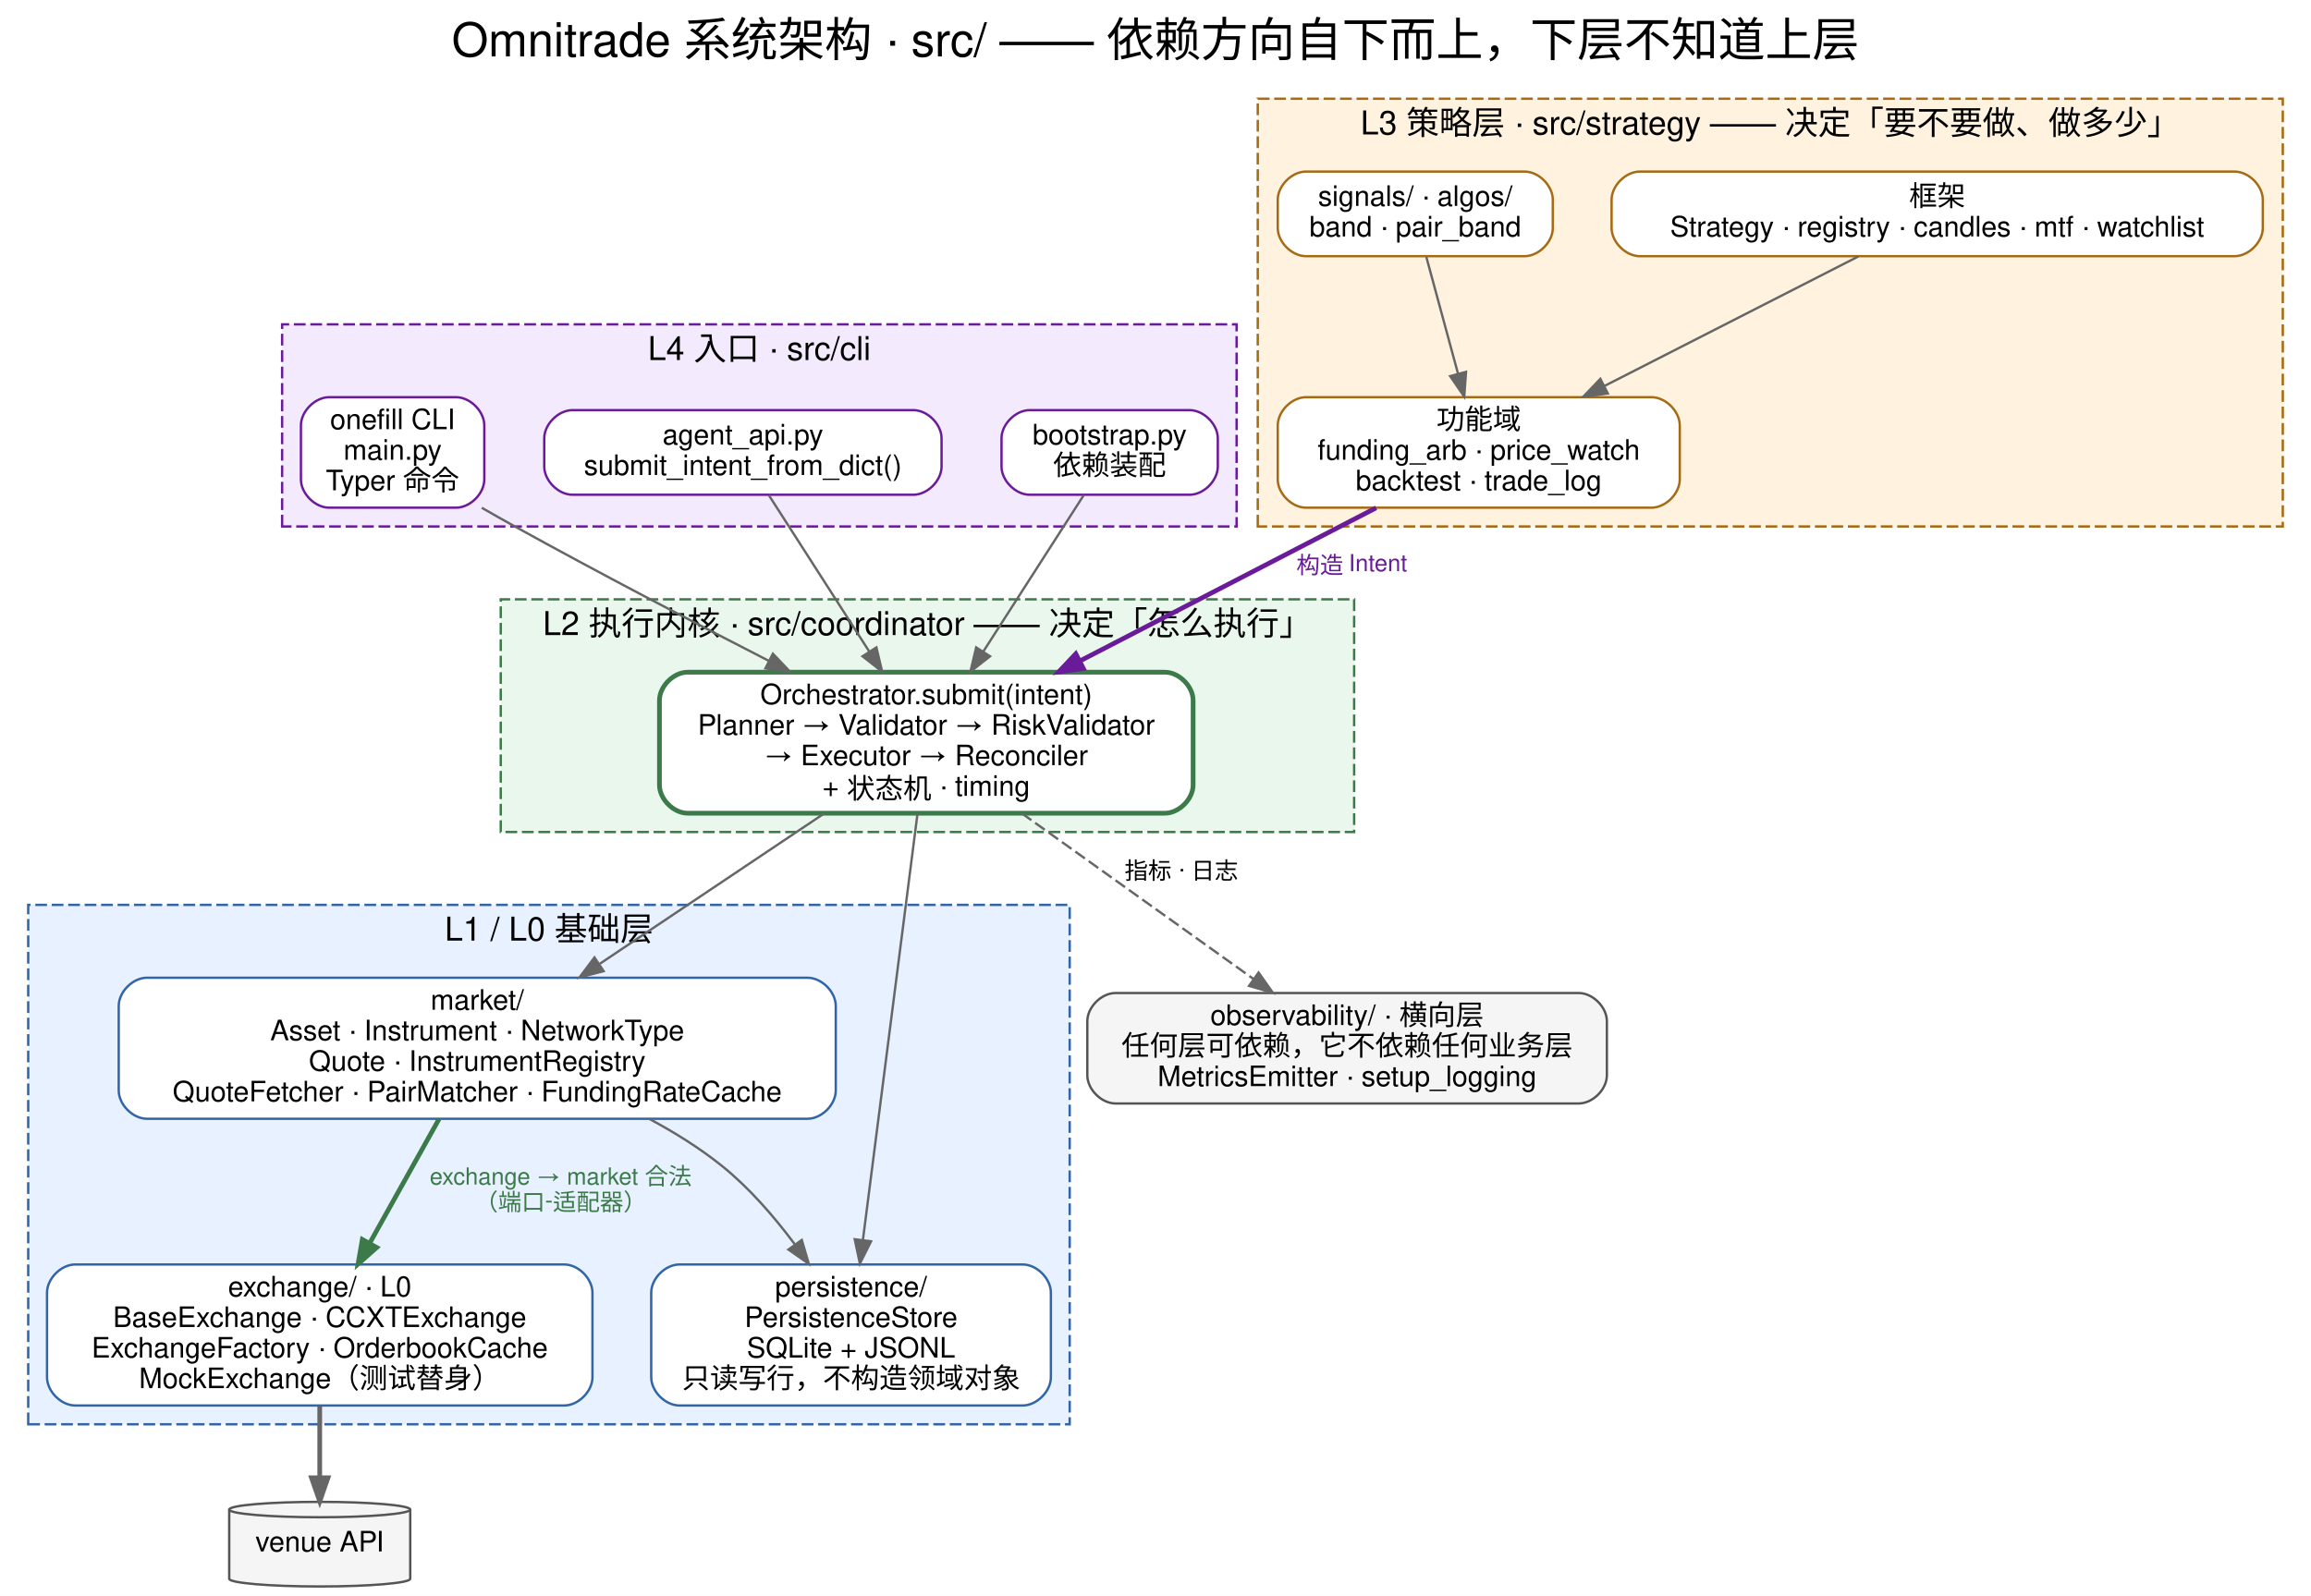
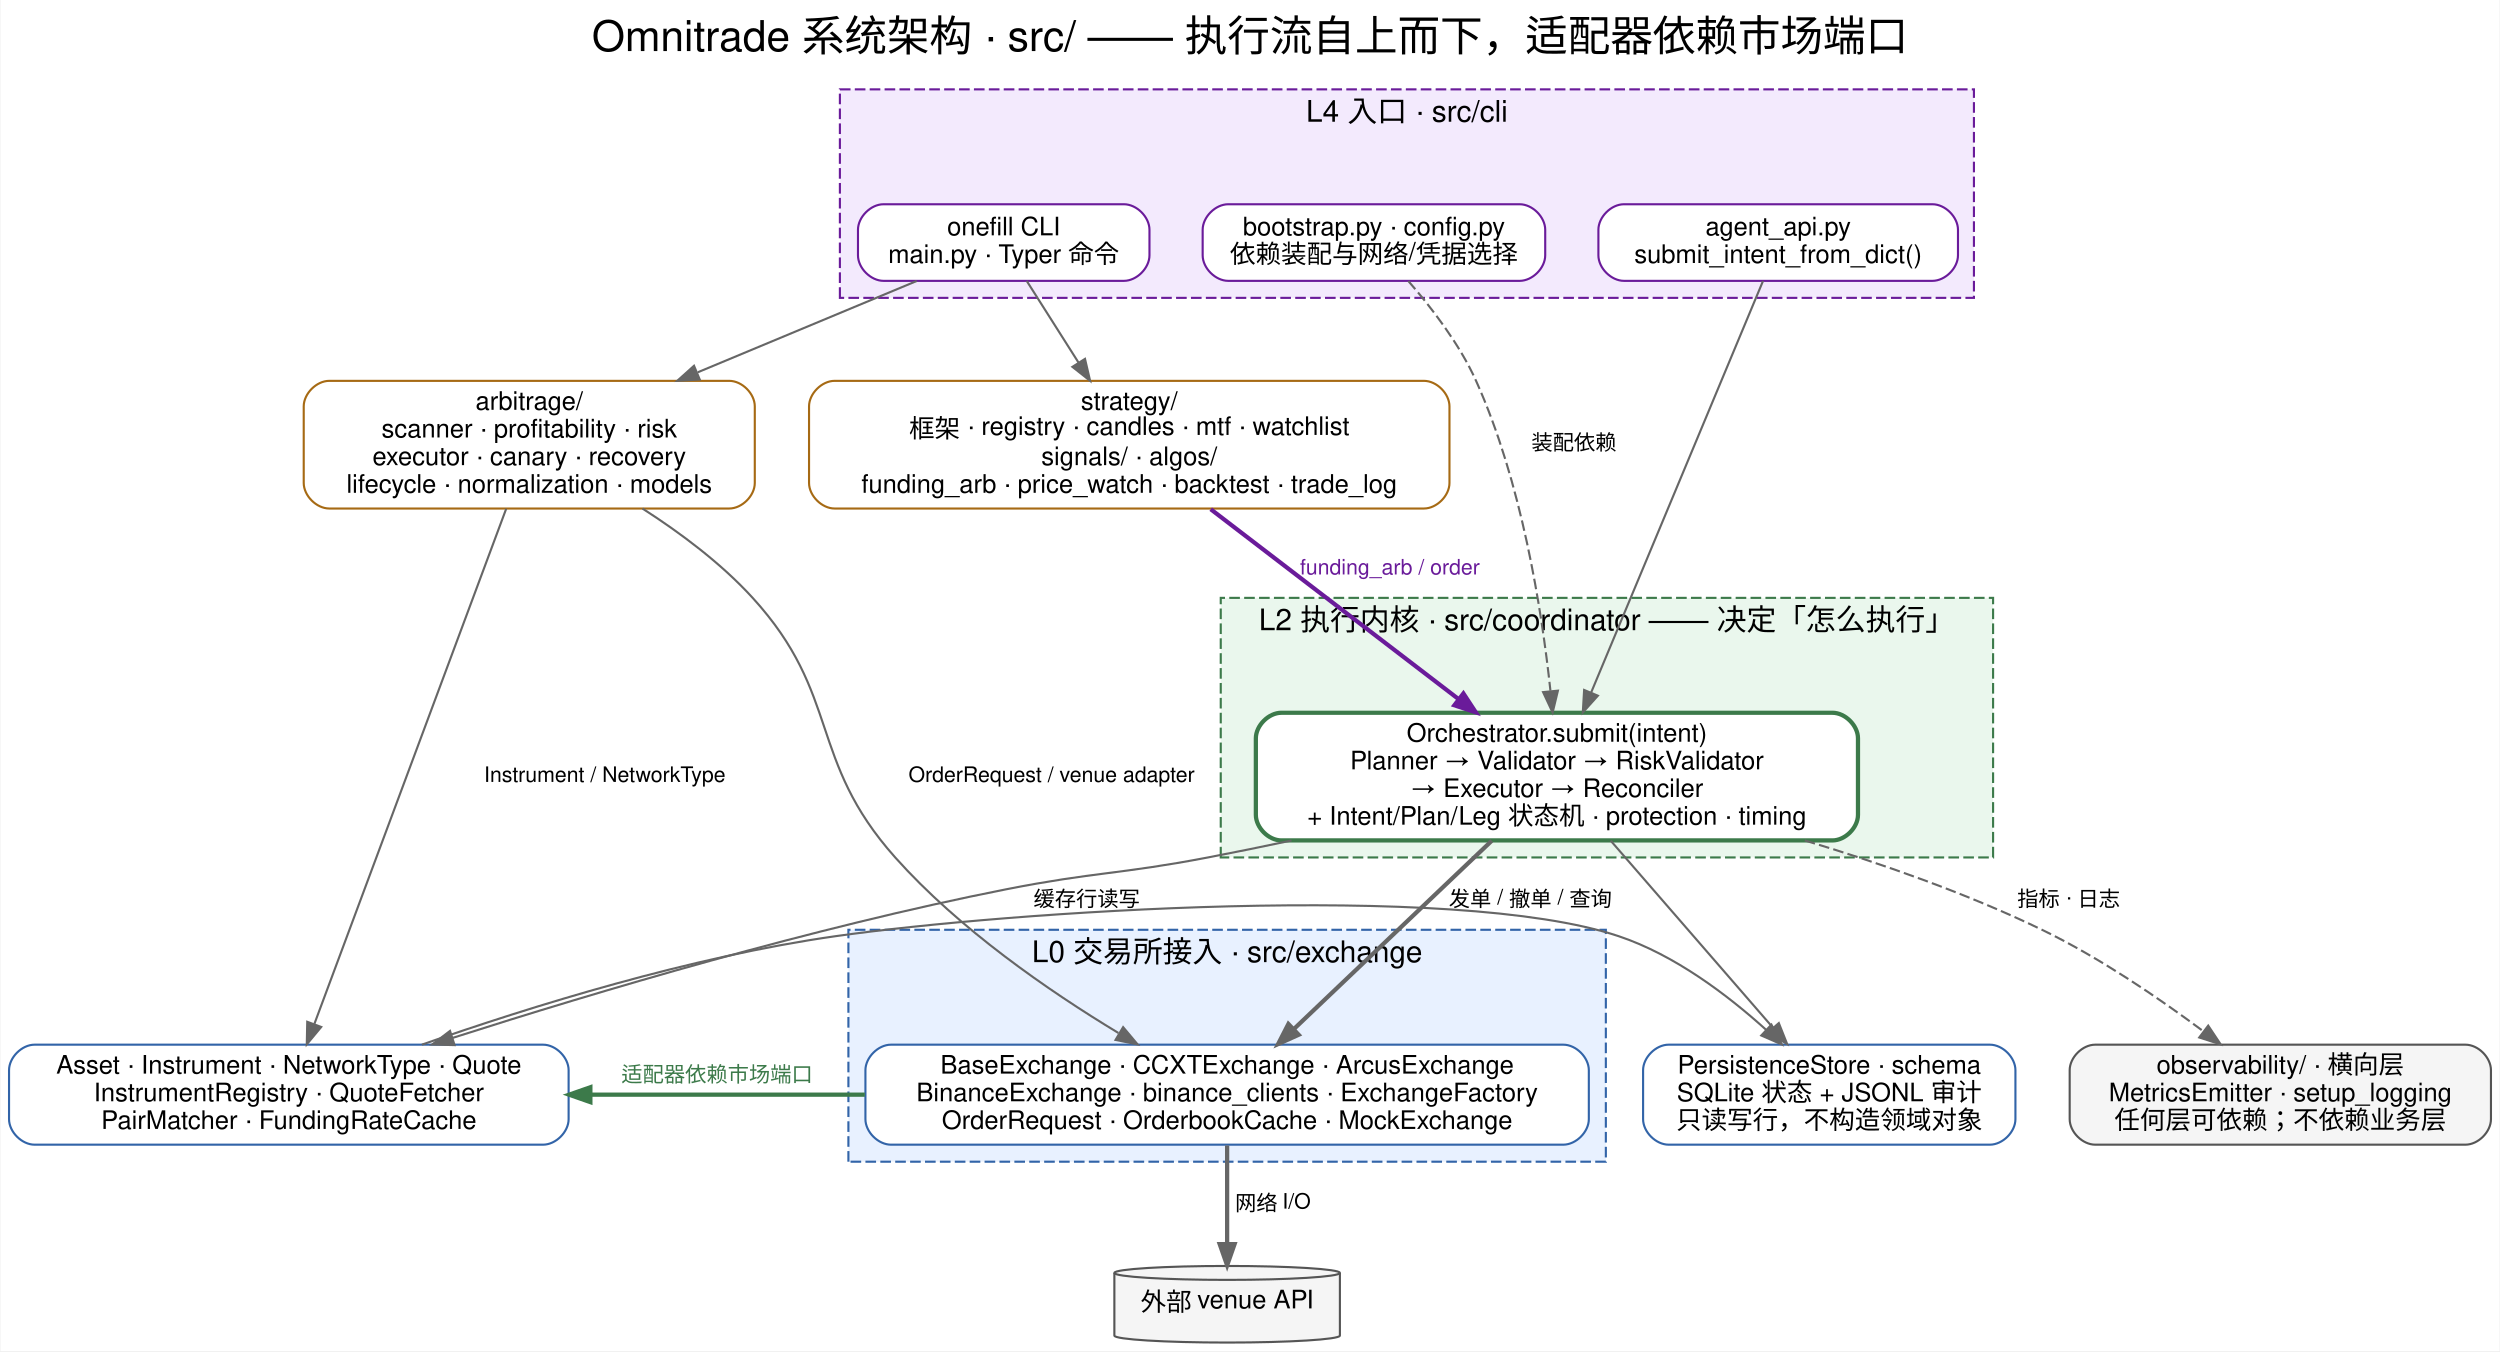
- <svg xmlns="http://www.w3.org/2000/svg" width="983pt" height="679pt" viewBox="0.00 0.00 983.00 679.00">
-   <g id="graph0" class="graph" transform="scale(1 1) rotate(0) translate(4 675)">
-     <polygon fill="white" stroke="transparent" points="-4,4 -4,-675 979,-675 979,4 -4,4" />
-     <text text-anchor="middle" x="487.5" y="-651" font-family="Helvetica,sans-Serif" font-size="20.00">Omnitrade 系统架构 · src/ —— 依赖方向自下而上，下层不知道上层</text>
+ <svg xmlns="http://www.w3.org/2000/svg" width="1175pt" height="635pt" viewBox="0.00 0.00 1174.50 635.00">
+   <g id="graph0" class="graph" transform="scale(1 1) rotate(0) translate(4 631)">
+     <polygon fill="white" stroke="transparent" points="-4,4 -4,-631 1170.5,-631 1170.5,4 -4,4" />
+     <text text-anchor="middle" x="583.25" y="-607" font-family="Helvetica,sans-Serif" font-size="20.00">Omnitrade 系统架构 · src/ —— 执行流自上而下，适配器依赖市场端口</text>
    <g id="clust1" class="cluster">
-       <polygon fill="#f3eafd" stroke="#6a1b9a" stroke-dasharray="5,2" points="116,-451 116,-537 522,-537 522,-451 116,-451" />
-       <text text-anchor="middle" x="319" y="-521.8" font-family="Helvetica,sans-Serif" font-size="14.00">L4 入口 · src/cli</text>
-     </g>
-     <g id="clust2" class="cluster">
-       <polygon fill="#fff3df" stroke="#a66a14" stroke-dasharray="5,2" points="531,-451 531,-633 967,-633 967,-451 531,-451" />
-       <text text-anchor="middle" x="749" y="-617.8" font-family="Helvetica,sans-Serif" font-size="14.00">L3 策略层 · src/strategy —— 决定「要不要做、做多少」</text>
-     </g>
-     <g id="clust3" class="cluster">
-       <polygon fill="#eaf7ed" stroke="#3c7a4a" stroke-dasharray="5,2" points="209,-321 209,-420 572,-420 572,-321 209,-321" />
-       <text text-anchor="middle" x="390.5" y="-404.8" font-family="Helvetica,sans-Serif" font-size="14.00">L2 执行内核 · src/coordinator —— 决定「怎么执行」</text>
+       <polygon fill="#f3eafd" stroke="#6a1b9a" stroke-dasharray="5,2" points="390.5,-491 390.5,-589 923.5,-589 923.5,-491 390.5,-491" />
+       <text text-anchor="middle" x="657" y="-573.8" font-family="Helvetica,sans-Serif" font-size="14.00">L4 入口 · src/cli</text>
    </g>
    <g id="clust4" class="cluster">
-       <polygon fill="#e8f1ff" stroke="#3264a8" stroke-dasharray="5,2" points="8,-69 8,-290 451,-290 451,-69 8,-69" />
-       <text text-anchor="middle" x="229.5" y="-274.8" font-family="Helvetica,sans-Serif" font-size="14.00">L1 / L0 基础层</text>
+       <polygon fill="#eaf7ed" stroke="#3c7a4a" stroke-dasharray="5,2" points="569.5,-228 569.5,-350 932.5,-350 932.5,-228 569.5,-228" />
+       <text text-anchor="middle" x="751" y="-334.8" font-family="Helvetica,sans-Serif" font-size="14.00">L2 执行内核 · src/coordinator —— 决定「怎么执行」</text>
+     </g>
+     <g id="clust7" class="cluster">
+       <polygon fill="#e8f1ff" stroke="#3264a8" stroke-dasharray="5,2" points="394.5,-85 394.5,-194 750.5,-194 750.5,-85 394.5,-85" />
+       <text text-anchor="middle" x="572.5" y="-178.8" font-family="Helvetica,sans-Serif" font-size="14.00">L0 交易所接入 · src/exchange</text>
    </g>
    <g id="node1" class="node">
-       <path fill="#ffffff" stroke="#6a1b9a" d="M190,-506C190,-506 136,-506 136,-506 130,-506 124,-500 124,-494 124,-494 124,-471 124,-471 124,-465 130,-459 136,-459 136,-459 190,-459 190,-459 196,-459 202,-465 202,-471 202,-471 202,-494 202,-494 202,-500 196,-506 190,-506" />
-       <text text-anchor="middle" x="163" y="-492.4" font-family="Helvetica,sans-Serif" font-size="12.00">onefill CLI</text>
-       <text text-anchor="middle" x="163" y="-479.4" font-family="Helvetica,sans-Serif" font-size="12.00">main.py</text>
-       <text text-anchor="middle" x="163" y="-466.4" font-family="Helvetica,sans-Serif" font-size="12.00">Typer 命令</text>
+       <path fill="#ffffff" stroke="#6a1b9a" d="M524,-535C524,-535 411,-535 411,-535 405,-535 399,-529 399,-523 399,-523 399,-511 399,-511 399,-505 405,-499 411,-499 411,-499 524,-499 524,-499 530,-499 536,-505 536,-511 536,-511 536,-523 536,-523 536,-529 530,-535 524,-535" />
+       <text text-anchor="middle" x="467.5" y="-520.4" font-family="Helvetica,sans-Serif" font-size="12.00">onefill CLI</text>
+       <text text-anchor="middle" x="467.5" y="-507.4" font-family="Helvetica,sans-Serif" font-size="12.00">main.py · Typer 命令</text>
+     </g>
+     <g id="node4" class="node">
+       <path fill="#ffffff" stroke="#a66a14" d="M665,-452C665,-452 388,-452 388,-452 382,-452 376,-446 376,-440 376,-440 376,-404 376,-404 376,-398 382,-392 388,-392 388,-392 665,-392 665,-392 671,-392 677,-398 677,-404 677,-404 677,-440 677,-440 677,-446 671,-452 665,-452" />
+       <text text-anchor="middle" x="526.5" y="-438.4" font-family="Helvetica,sans-Serif" font-size="12.00">strategy/</text>
+       <text text-anchor="middle" x="526.5" y="-425.4" font-family="Helvetica,sans-Serif" font-size="12.00">框架 · registry · candles · mtf · watchlist</text>
+       <text text-anchor="middle" x="526.5" y="-412.4" font-family="Helvetica,sans-Serif" font-size="12.00">signals/ · algos/</text>
+       <text text-anchor="middle" x="526.5" y="-399.4" font-family="Helvetica,sans-Serif" font-size="12.00">funding_arb · price_watch · backtest · trade_log</text>
+     </g>
+     <g id="edge1" class="edge">
+       <path fill="none" stroke="#666666" d="M478.32,-498.94C485.14,-488.19 494.23,-473.87 502.67,-460.56" />
+       <polygon fill="#666666" stroke="#666666" points="505.7,-462.33 508.1,-452.01 499.78,-458.58 505.7,-462.33" />
+     </g>
+     <g id="node5" class="node">
+       <path fill="#ffffff" stroke="#a66a14" d="M338.5,-452C338.5,-452 150.5,-452 150.5,-452 144.5,-452 138.5,-446 138.5,-440 138.5,-440 138.5,-404 138.5,-404 138.5,-398 144.5,-392 150.5,-392 150.5,-392 338.5,-392 338.5,-392 344.5,-392 350.5,-398 350.5,-404 350.5,-404 350.5,-440 350.5,-440 350.5,-446 344.5,-452 338.5,-452" />
+       <text text-anchor="middle" x="244.5" y="-438.4" font-family="Helvetica,sans-Serif" font-size="12.00">arbitrage/</text>
+       <text text-anchor="middle" x="244.5" y="-425.4" font-family="Helvetica,sans-Serif" font-size="12.00">scanner · profitability · risk</text>
+       <text text-anchor="middle" x="244.5" y="-412.4" font-family="Helvetica,sans-Serif" font-size="12.00">executor · canary · recovery</text>
+       <text text-anchor="middle" x="244.5" y="-399.4" font-family="Helvetica,sans-Serif" font-size="12.00">lifecycle · normalization · models</text>
+     </g>
+     <g id="edge2" class="edge">
+       <path fill="none" stroke="#666666" d="M426.6,-498.94C397.87,-486.96 358.51,-470.55 323.73,-456.04" />
+       <polygon fill="#666666" stroke="#666666" points="324.63,-452.63 314.06,-452.01 321.94,-459.09 324.63,-452.63" />
+     </g>
+     <g id="node2" class="node">
+       <path fill="#ffffff" stroke="#6a1b9a" d="M904,-535C904,-535 759,-535 759,-535 753,-535 747,-529 747,-523 747,-523 747,-511 747,-511 747,-505 753,-499 759,-499 759,-499 904,-499 904,-499 910,-499 916,-505 916,-511 916,-511 916,-523 916,-523 916,-529 910,-535 904,-535" />
+       <text text-anchor="middle" x="831.5" y="-520.4" font-family="Helvetica,sans-Serif" font-size="12.00">agent_api.py</text>
+       <text text-anchor="middle" x="831.5" y="-507.4" font-family="Helvetica,sans-Serif" font-size="12.00">submit_intent_from_dict()</text>
+     </g>
+     <g id="node6" class="node">
+       <path fill="#ffffff" stroke="#3c7a4a" stroke-width="2" d="M857,-296C857,-296 598,-296 598,-296 592,-296 586,-290 586,-284 586,-284 586,-248 586,-248 586,-242 592,-236 598,-236 598,-236 857,-236 857,-236 863,-236 869,-242 869,-248 869,-248 869,-284 869,-284 869,-290 863,-296 857,-296" />
+       <text text-anchor="middle" x="727.5" y="-282.4" font-family="Helvetica,sans-Serif" font-size="12.00">Orchestrator.submit(intent)</text>
+       <text text-anchor="middle" x="727.5" y="-269.4" font-family="Helvetica,sans-Serif" font-size="12.00">Planner → Validator → RiskValidator</text>
+       <text text-anchor="middle" x="727.5" y="-256.4" font-family="Helvetica,sans-Serif" font-size="12.00">→ Executor → Reconciler</text>
+       <text text-anchor="middle" x="727.5" y="-243.4" font-family="Helvetica,sans-Serif" font-size="12.00">+ Intent/Plan/Leg 状态机 · protection · timing</text>
+     </g>
+     <g id="edge3" class="edge">
+       <path fill="none" stroke="#666666" d="M824.35,-498.89C807.81,-459.29 766.58,-360.56 743.6,-305.55" />
+       <polygon fill="#666666" stroke="#666666" points="746.75,-304.02 739.67,-296.14 740.29,-306.72 746.75,-304.02" />
+     </g>
+     <g id="node3" class="node">
+       <path fill="#ffffff" stroke="#6a1b9a" d="M710,-535C710,-535 573,-535 573,-535 567,-535 561,-529 561,-523 561,-523 561,-511 561,-511 561,-505 567,-499 573,-499 573,-499 710,-499 710,-499 716,-499 722,-505 722,-511 722,-511 722,-523 722,-523 722,-529 716,-535 710,-535" />
+       <text text-anchor="middle" x="641.5" y="-520.4" font-family="Helvetica,sans-Serif" font-size="12.00">bootstrap.py · config.py</text>
+       <text text-anchor="middle" x="641.5" y="-507.4" font-family="Helvetica,sans-Serif" font-size="12.00">依赖装配与网络/凭据选择</text>
+     </g>
+     <g id="edge4" class="edge">
+       <path fill="none" stroke="#666666" stroke-dasharray="5,2" d="M657.68,-498.88C668.3,-486.71 681.63,-469.48 689.5,-452 710.85,-404.58 720.33,-344.92 724.45,-306.38" />
+       <polygon fill="#666666" stroke="#666666" points="727.97,-306.39 725.48,-296.09 721,-305.7 727.97,-306.39" />
+       <text text-anchor="middle" x="735.5" y="-419.5" font-family="Helvetica,sans-Serif" font-size="10.00">装配依赖</text>
+     </g>
+     <g id="edge5" class="edge">
+       <path fill="none" stroke="#6a1b9a" stroke-width="2" d="M564.78,-391.67C597.89,-366.3 645.86,-329.55 681.14,-302.52" />
+       <polygon fill="#6a1b9a" stroke="#6a1b9a" stroke-width="2" points="683.55,-305.08 689.36,-296.22 679.3,-299.52 683.55,-305.08" />
+       <text text-anchor="middle" x="649" y="-361" font-family="Helvetica,sans-Serif" font-size="10.00" fill="#6a1b9a">funding_arb / order</text>
    </g>
    <g id="node7" class="node">
-       <path fill="#ffffff" stroke="#3c7a4a" stroke-width="2" d="M491.5,-389C491.5,-389 288.5,-389 288.5,-389 282.5,-389 276.5,-383 276.5,-377 276.5,-377 276.5,-341 276.5,-341 276.5,-335 282.5,-329 288.5,-329 288.5,-329 491.5,-329 491.5,-329 497.5,-329 503.5,-335 503.5,-341 503.5,-341 503.5,-377 503.5,-377 503.5,-383 497.5,-389 491.5,-389" />
-       <text text-anchor="middle" x="390" y="-375.4" font-family="Helvetica,sans-Serif" font-size="12.00">Orchestrator.submit(intent)</text>
-       <text text-anchor="middle" x="390" y="-362.4" font-family="Helvetica,sans-Serif" font-size="12.00">Planner → Validator → RiskValidator</text>
-       <text text-anchor="middle" x="390" y="-349.4" font-family="Helvetica,sans-Serif" font-size="12.00">→ Executor → Reconciler</text>
-       <text text-anchor="middle" x="390" y="-336.4" font-family="Helvetica,sans-Serif" font-size="12.00">+ 状态机 · timing</text>
-     </g>
-     <g id="edge1" class="edge">
-       <path fill="none" stroke="#666666" d="M200.93,-458.95C205.65,-456.24 210.42,-453.53 215,-451 250.34,-431.46 290.25,-410.62 323.02,-393.82" />
-       <polygon fill="#666666" stroke="#666666" points="324.76,-396.86 332.07,-389.19 321.57,-390.63 324.76,-396.86" />
-     </g>
-     <g id="node2" class="node">
-       <path fill="#ffffff" stroke="#6a1b9a" d="M384.5,-500.5C384.5,-500.5 239.5,-500.5 239.5,-500.5 233.5,-500.5 227.5,-494.5 227.5,-488.5 227.5,-488.5 227.5,-476.5 227.5,-476.5 227.5,-470.5 233.5,-464.5 239.5,-464.5 239.5,-464.5 384.5,-464.5 384.5,-464.5 390.5,-464.5 396.5,-470.5 396.5,-476.5 396.5,-476.5 396.5,-488.5 396.5,-488.5 396.5,-494.5 390.5,-500.5 384.5,-500.5" />
-       <text text-anchor="middle" x="312" y="-485.9" font-family="Helvetica,sans-Serif" font-size="12.00">agent_api.py</text>
-       <text text-anchor="middle" x="312" y="-472.9" font-family="Helvetica,sans-Serif" font-size="12.00">submit_intent_from_dict()</text>
-     </g>
-     <g id="edge2" class="edge">
-       <path fill="none" stroke="#666666" d="M323.01,-464.35C334.06,-447.14 351.44,-420.07 365.73,-397.81" />
-       <polygon fill="#666666" stroke="#666666" points="368.78,-399.54 371.23,-389.23 362.88,-395.76 368.78,-399.54" />
-     </g>
-     <g id="node3" class="node">
-       <path fill="#ffffff" stroke="#6a1b9a" d="M502,-500.5C502,-500.5 434,-500.5 434,-500.5 428,-500.5 422,-494.5 422,-488.5 422,-488.5 422,-476.5 422,-476.5 422,-470.5 428,-464.5 434,-464.5 434,-464.5 502,-464.5 502,-464.5 508,-464.5 514,-470.5 514,-476.5 514,-476.5 514,-488.5 514,-488.5 514,-494.5 508,-500.5 502,-500.5" />
-       <text text-anchor="middle" x="468" y="-485.9" font-family="Helvetica,sans-Serif" font-size="12.00">bootstrap.py</text>
-       <text text-anchor="middle" x="468" y="-472.9" font-family="Helvetica,sans-Serif" font-size="12.00">依赖装配</text>
-     </g>
-     <g id="edge3" class="edge">
-       <path fill="none" stroke="#666666" d="M456.99,-464.35C445.94,-447.14 428.56,-420.07 414.27,-397.81" />
-       <polygon fill="#666666" stroke="#666666" points="417.12,-395.76 408.77,-389.23 411.22,-399.54 417.12,-395.76" />
-     </g>
-     <g id="node4" class="node">
-       <path fill="#ffffff" stroke="#a66a14" d="M946.5,-602C946.5,-602 693.5,-602 693.5,-602 687.5,-602 681.5,-596 681.5,-590 681.5,-590 681.5,-578 681.5,-578 681.5,-572 687.5,-566 693.5,-566 693.5,-566 946.5,-566 946.5,-566 952.5,-566 958.5,-572 958.5,-578 958.5,-578 958.5,-590 958.5,-590 958.5,-596 952.5,-602 946.5,-602" />
-       <text text-anchor="middle" x="820" y="-587.4" font-family="Helvetica,sans-Serif" font-size="12.00">框架</text>
-       <text text-anchor="middle" x="820" y="-574.4" font-family="Helvetica,sans-Serif" font-size="12.00">Strategy · registry · candles · mtf · watchlist</text>
-     </g>
-     <g id="node6" class="node">
-       <path fill="#ffffff" stroke="#a66a14" d="M698.5,-506C698.5,-506 551.5,-506 551.5,-506 545.5,-506 539.5,-500 539.5,-494 539.5,-494 539.5,-471 539.5,-471 539.5,-465 545.5,-459 551.5,-459 551.5,-459 698.5,-459 698.5,-459 704.5,-459 710.5,-465 710.5,-471 710.5,-471 710.5,-494 710.5,-494 710.5,-500 704.5,-506 698.5,-506" />
-       <text text-anchor="middle" x="625" y="-492.4" font-family="Helvetica,sans-Serif" font-size="12.00">功能域</text>
-       <text text-anchor="middle" x="625" y="-479.4" font-family="Helvetica,sans-Serif" font-size="12.00">funding_arb · price_watch</text>
-       <text text-anchor="middle" x="625" y="-466.4" font-family="Helvetica,sans-Serif" font-size="12.00">backtest · trade_log</text>
-     </g>
-     <g id="edge4" class="edge">
-       <path fill="none" stroke="#666666" d="M786.48,-565.9C756.79,-550.75 712.93,-528.37 678.41,-510.75" />
-       <polygon fill="#666666" stroke="#666666" points="679.9,-507.58 669.4,-506.16 676.72,-513.82 679.9,-507.58" />
-     </g>
-     <g id="node5" class="node">
-       <path fill="#ffffff" stroke="#a66a14" d="M644.5,-602C644.5,-602 551.5,-602 551.5,-602 545.5,-602 539.5,-596 539.5,-590 539.5,-590 539.5,-578 539.5,-578 539.5,-572 545.5,-566 551.5,-566 551.5,-566 644.5,-566 644.5,-566 650.5,-566 656.5,-572 656.5,-578 656.5,-578 656.5,-590 656.5,-590 656.5,-596 650.5,-602 644.5,-602" />
-       <text text-anchor="middle" x="598" y="-587.4" font-family="Helvetica,sans-Serif" font-size="12.00">signals/ · algos/</text>
-       <text text-anchor="middle" x="598" y="-574.4" font-family="Helvetica,sans-Serif" font-size="12.00">band · pair_band</text>
-     </g>
-     <g id="edge5" class="edge">
-       <path fill="none" stroke="#666666" d="M602.7,-565.67C606.41,-552.02 611.67,-532.61 616.16,-516.08" />
-       <polygon fill="#666666" stroke="#666666" points="619.59,-516.8 618.83,-506.23 612.83,-514.97 619.59,-516.8" />
+       <path fill="#ffffff" stroke="#3264a8" d="M251,-140C251,-140 12,-140 12,-140 6,-140 0,-134 0,-128 0,-128 0,-105 0,-105 0,-99 6,-93 12,-93 12,-93 251,-93 251,-93 257,-93 263,-99 263,-105 263,-105 263,-128 263,-128 263,-134 257,-140 251,-140" />
+       <text text-anchor="middle" x="131.5" y="-126.4" font-family="Helvetica,sans-Serif" font-size="12.00">Asset · Instrument · NetworkType · Quote</text>
+       <text text-anchor="middle" x="131.5" y="-113.4" font-family="Helvetica,sans-Serif" font-size="12.00">InstrumentRegistry · QuoteFetcher</text>
+       <text text-anchor="middle" x="131.5" y="-100.4" font-family="Helvetica,sans-Serif" font-size="12.00">PairMatcher · FundingRateCache</text>
    </g>
    <g id="edge6" class="edge">
-       <path fill="none" stroke="#6a1b9a" stroke-width="2" d="M581.35,-458.93C545.93,-440.62 495.46,-414.53 455.25,-393.73" />
-       <polygon fill="#6a1b9a" stroke="#6a1b9a" stroke-width="2" points="456.8,-390.6 446.31,-389.11 453.59,-396.82 456.8,-390.6" />
-       <text text-anchor="middle" x="571" y="-431" font-family="Helvetica,sans-Serif" font-size="10.00" fill="#6a1b9a">构造 Intent</text>
+       <path fill="none" stroke="#666666" d="M233.67,-391.9C212.46,-334.96 165.64,-209.2 143.52,-149.79" />
+       <polygon fill="#666666" stroke="#666666" points="146.71,-148.32 139.94,-140.17 140.15,-150.76 146.71,-148.32" />
+       <text text-anchor="middle" x="280" y="-263.5" font-family="Helvetica,sans-Serif" font-size="10.00">Instrument / NetworkType</text>
+     </g>
+     <g id="node9" class="node">
+       <path fill="#ffffff" stroke="#3264a8" d="M730.5,-140C730.5,-140 414.5,-140 414.5,-140 408.5,-140 402.5,-134 402.5,-128 402.5,-128 402.5,-105 402.5,-105 402.5,-99 408.5,-93 414.5,-93 414.5,-93 730.5,-93 730.5,-93 736.5,-93 742.5,-99 742.5,-105 742.5,-105 742.5,-128 742.5,-128 742.5,-134 736.5,-140 730.5,-140" />
+       <text text-anchor="middle" x="572.5" y="-126.4" font-family="Helvetica,sans-Serif" font-size="12.00">BaseExchange · CCXTExchange · ArcusExchange</text>
+       <text text-anchor="middle" x="572.5" y="-113.4" font-family="Helvetica,sans-Serif" font-size="12.00">BinanceExchange · binance_clients · ExchangeFactory</text>
+       <text text-anchor="middle" x="572.5" y="-100.4" font-family="Helvetica,sans-Serif" font-size="12.00">OrderRequest · OrderbookCache · MockExchange</text>
+     </g>
+     <g id="edge7" class="edge">
+       <path fill="none" stroke="#666666" d="M297.71,-391.98C315.6,-380.51 334.75,-366.18 349.5,-350 391.18,-304.29 375.32,-274.16 416.5,-228 446.49,-194.38 488.53,-165.35 521.42,-145.49" />
+       <polygon fill="#666666" stroke="#666666" points="523.62,-148.25 530.43,-140.13 520.05,-142.23 523.62,-148.25" />
+       <text text-anchor="middle" x="490" y="-263.5" font-family="Helvetica,sans-Serif" font-size="10.00">OrderRequest / venue adapter</text>
+     </g>
+     <g id="edge8" class="edge">
+       <path fill="none" stroke="#666666" d="M602.77,-235.97C589.53,-233.16 576.26,-230.44 563.5,-228 521.52,-219.96 510.44,-221.28 468.5,-213 377.95,-195.12 276.3,-164.87 208.55,-143.21" />
+       <polygon fill="#666666" stroke="#666666" points="209.4,-139.8 198.81,-140.07 207.26,-146.47 209.4,-139.8" />
    </g>
    <g id="node8" class="node">
-       <path fill="#ffffff" stroke="#3264a8" d="M339.5,-259C339.5,-259 58.5,-259 58.5,-259 52.5,-259 46.5,-253 46.5,-247 46.5,-247 46.5,-211 46.5,-211 46.5,-205 52.5,-199 58.5,-199 58.5,-199 339.5,-199 339.5,-199 345.5,-199 351.5,-205 351.5,-211 351.5,-211 351.5,-247 351.5,-247 351.5,-253 345.5,-259 339.5,-259" />
-       <text text-anchor="middle" x="199" y="-245.4" font-family="Helvetica,sans-Serif" font-size="12.00">market/</text>
-       <text text-anchor="middle" x="199" y="-232.4" font-family="Helvetica,sans-Serif" font-size="12.00">Asset · Instrument · NetworkType</text>
-       <text text-anchor="middle" x="199" y="-219.4" font-family="Helvetica,sans-Serif" font-size="12.00">Quote · InstrumentRegistry</text>
-       <text text-anchor="middle" x="199" y="-206.4" font-family="Helvetica,sans-Serif" font-size="12.00">QuoteFetcher · PairMatcher · FundingRateCache</text>
+       <path fill="#ffffff" stroke="#3264a8" d="M931,-140C931,-140 780,-140 780,-140 774,-140 768,-134 768,-128 768,-128 768,-105 768,-105 768,-99 774,-93 780,-93 780,-93 931,-93 931,-93 937,-93 943,-99 943,-105 943,-105 943,-128 943,-128 943,-134 937,-140 931,-140" />
+       <text text-anchor="middle" x="855.5" y="-126.4" font-family="Helvetica,sans-Serif" font-size="12.00">PersistenceStore · schema</text>
+       <text text-anchor="middle" x="855.5" y="-113.4" font-family="Helvetica,sans-Serif" font-size="12.00">SQLite 状态 + JSONL 审计</text>
+       <text text-anchor="middle" x="855.5" y="-100.4" font-family="Helvetica,sans-Serif" font-size="12.00">只读写行，不构造领域对象</text>
    </g>
-     <g id="edge7" class="edge">
-       <path fill="none" stroke="#666666" d="M346.66,-328.95C318.31,-309.96 281.11,-285.03 251.15,-264.95" />
-       <polygon fill="#666666" stroke="#666666" points="252.76,-261.81 242.5,-259.15 248.86,-267.63 252.76,-261.81" />
+     <g id="edge9" class="edge">
+       <path fill="none" stroke="#666666" d="M752.79,-235.86C774.84,-210.45 806.72,-173.71 829.09,-147.93" />
+       <polygon fill="#666666" stroke="#666666" points="831.8,-150.15 835.71,-140.3 826.52,-145.56 831.8,-150.15" />
+     </g>
+     <g id="edge10" class="edge">
+       <path fill="none" stroke="#666666" stroke-width="2" d="M696.88,-235.86C669.94,-210.23 630.91,-173.08 603.78,-147.26" />
+       <polygon fill="#666666" stroke="#666666" stroke-width="2" points="606.12,-144.66 596.46,-140.3 601.29,-149.73 606.12,-144.66" />
+       <text text-anchor="middle" x="715" y="-205" font-family="Helvetica,sans-Serif" font-size="10.00">发单 / 撤单 / 查询</text>
    </g>
    <g id="node10" class="node">
-       <path fill="#ffffff" stroke="#3264a8" d="M431,-137C431,-137 285,-137 285,-137 279,-137 273,-131 273,-125 273,-125 273,-89 273,-89 273,-83 279,-77 285,-77 285,-77 431,-77 431,-77 437,-77 443,-83 443,-89 443,-89 443,-125 443,-125 443,-131 437,-137 431,-137" />
-       <text text-anchor="middle" x="358" y="-123.4" font-family="Helvetica,sans-Serif" font-size="12.00">persistence/</text>
-       <text text-anchor="middle" x="358" y="-110.4" font-family="Helvetica,sans-Serif" font-size="12.00">PersistenceStore</text>
-       <text text-anchor="middle" x="358" y="-97.4" font-family="Helvetica,sans-Serif" font-size="12.00">SQLite + JSONL</text>
-       <text text-anchor="middle" x="358" y="-84.4" font-family="Helvetica,sans-Serif" font-size="12.00">只读写行，不构造领域对象</text>
+       <path fill="#f5f5f5" stroke="#555555" d="M1154.5,-140C1154.5,-140 980.5,-140 980.5,-140 974.5,-140 968.5,-134 968.5,-128 968.5,-128 968.5,-105 968.5,-105 968.5,-99 974.5,-93 980.5,-93 980.5,-93 1154.5,-93 1154.5,-93 1160.5,-93 1166.5,-99 1166.5,-105 1166.5,-105 1166.5,-128 1166.5,-128 1166.5,-134 1160.5,-140 1154.5,-140" />
+       <text text-anchor="middle" x="1067.5" y="-126.4" font-family="Helvetica,sans-Serif" font-size="12.00">observability/ · 横向层</text>
+       <text text-anchor="middle" x="1067.5" y="-113.4" font-family="Helvetica,sans-Serif" font-size="12.00">MetricsEmitter · setup_logging</text>
+       <text text-anchor="middle" x="1067.5" y="-100.4" font-family="Helvetica,sans-Serif" font-size="12.00">任何层可依赖；不依赖业务层</text>
    </g>
-     <g id="edge8" class="edge">
-       <path fill="none" stroke="#666666" d="M386.27,-328.83C380.53,-283.98 369.52,-197.98 363.06,-147.56" />
-       <polygon fill="#666666" stroke="#666666" points="366.5,-146.84 361.76,-137.37 359.56,-147.73 366.5,-146.84" />
+     <g id="edge11" class="edge">
+       <path fill="none" stroke="#666666" stroke-dasharray="5,2" d="M844,-235.99C880.57,-224.98 920.51,-210.93 955.5,-194 982.45,-180.96 1010.25,-162.01 1031.41,-146.23" />
+       <polygon fill="#666666" stroke="#666666" points="1033.61,-148.96 1039.47,-140.14 1029.39,-143.38 1033.61,-148.96" />
+       <text text-anchor="middle" x="968" y="-205" font-family="Helvetica,sans-Serif" font-size="10.00">指标 · 日志</text>
+     </g>
+     <g id="edge12" class="edge">
+       <path fill="none" stroke="#666666" d="M194.04,-140.02C245.42,-158.02 320.54,-181.35 388.5,-191 469.47,-202.5 678.94,-216.92 756.5,-191 782.74,-182.23 807.61,-163.46 825.85,-146.96" />
+       <polygon fill="#666666" stroke="#666666" points="828.32,-149.44 833.25,-140.07 823.55,-144.32 828.32,-149.44" />
+       <text text-anchor="middle" x="506.5" y="-205" font-family="Helvetica,sans-Serif" font-size="10.00">缓存行读写</text>
+     </g>
+     <g id="edge13" class="edge">
+       <path fill="none" stroke="#3c7a4a" stroke-width="2" d="M402.23,-116.5C359.61,-116.5 314.35,-116.5 273.29,-116.5" />
+       <polygon fill="#3c7a4a" stroke="#3c7a4a" stroke-width="2" points="273.22,-113 263.22,-116.5 273.22,-120 273.22,-113" />
+       <text text-anchor="middle" x="332.75" y="-122.5" font-family="Helvetica,sans-Serif" font-size="10.00" fill="#3c7a4a">适配器依赖市场端口</text>
    </g>
    <g id="node11" class="node">
-       <path fill="#f5f5f5" stroke="#555555" d="M667.5,-252.5C667.5,-252.5 470.5,-252.5 470.5,-252.5 464.5,-252.5 458.5,-246.5 458.5,-240.5 458.5,-240.5 458.5,-217.5 458.5,-217.5 458.5,-211.5 464.5,-205.5 470.5,-205.5 470.5,-205.5 667.5,-205.5 667.5,-205.5 673.5,-205.5 679.5,-211.5 679.5,-217.5 679.5,-217.5 679.5,-240.5 679.5,-240.5 679.5,-246.5 673.5,-252.5 667.5,-252.5" />
-       <text text-anchor="middle" x="569" y="-238.9" font-family="Helvetica,sans-Serif" font-size="12.00">observability/ · 横向层</text>
-       <text text-anchor="middle" x="569" y="-225.9" font-family="Helvetica,sans-Serif" font-size="12.00">任何层可依赖，它不依赖任何业务层</text>
-       <text text-anchor="middle" x="569" y="-212.9" font-family="Helvetica,sans-Serif" font-size="12.00">MetricsEmitter · setup_logging</text>
+       <path fill="#f5f5f5" stroke="#555555" d="M625.5,-32.73C625.5,-34.53 601.74,-36 572.5,-36 543.26,-36 519.5,-34.53 519.5,-32.73 519.5,-32.73 519.5,-3.27 519.5,-3.27 519.5,-1.47 543.26,0 572.5,0 601.74,0 625.5,-1.47 625.5,-3.27 625.5,-3.27 625.5,-32.73 625.5,-32.73" />
+       <path fill="none" stroke="#555555" d="M625.5,-32.73C625.5,-30.92 601.74,-29.45 572.5,-29.45 543.26,-29.45 519.5,-30.92 519.5,-32.73" />
+       <text text-anchor="middle" x="572.5" y="-14.9" font-family="Helvetica,sans-Serif" font-size="12.00">外部 venue API</text>
    </g>
-     <g id="edge9" class="edge">
-       <path fill="none" stroke="#666666" stroke-dasharray="5,2" d="M430.62,-328.95C460.1,-307.87 499.78,-279.5 529.09,-258.54" />
-       <polygon fill="#666666" stroke="#666666" points="531.35,-261.22 537.45,-252.56 527.28,-255.53 531.35,-261.22" />
-       <text text-anchor="middle" x="498.5" y="-301" font-family="Helvetica,sans-Serif" font-size="10.00">指标 · 日志</text>
-     </g>
-     <g id="node9" class="node">
-       <path fill="#ffffff" stroke="#3264a8" d="M236,-137C236,-137 28,-137 28,-137 22,-137 16,-131 16,-125 16,-125 16,-89 16,-89 16,-83 22,-77 28,-77 28,-77 236,-77 236,-77 242,-77 248,-83 248,-89 248,-89 248,-125 248,-125 248,-131 242,-137 236,-137" />
-       <text text-anchor="middle" x="132" y="-123.4" font-family="Helvetica,sans-Serif" font-size="12.00">exchange/ · L0</text>
-       <text text-anchor="middle" x="132" y="-110.4" font-family="Helvetica,sans-Serif" font-size="12.00">BaseExchange · CCXTExchange</text>
-       <text text-anchor="middle" x="132" y="-97.4" font-family="Helvetica,sans-Serif" font-size="12.00">ExchangeFactory · OrderbookCache</text>
-       <text text-anchor="middle" x="132" y="-84.4" font-family="Helvetica,sans-Serif" font-size="12.00">MockExchange（测试替身）</text>
-     </g>
-     <g id="edge10" class="edge">
-       <path fill="none" stroke="#3c7a4a" stroke-width="2" d="M182.78,-198.95C173.96,-183.15 162.93,-163.4 153.41,-146.35" />
-       <polygon fill="#3c7a4a" stroke="#3c7a4a" stroke-width="2" points="156.23,-144.22 148.3,-137.2 150.12,-147.63 156.23,-144.22" />
-       <text text-anchor="middle" x="234.5" y="-171" font-family="Helvetica,sans-Serif" font-size="10.00" fill="#3c7a4a">exchange → market 合法</text>
-       <text text-anchor="middle" x="234.5" y="-160" font-family="Helvetica,sans-Serif" font-size="10.00" fill="#3c7a4a">（端口-适配器）</text>
-     </g>
-     <g id="edge11" class="edge">
-       <path fill="none" stroke="#666666" d="M272.11,-198.99C282.98,-193.17 293.66,-186.49 303,-179 314.65,-169.66 325.28,-157.37 334.02,-145.65" />
-       <polygon fill="#666666" stroke="#666666" points="337.05,-147.43 340.04,-137.26 331.36,-143.35 337.05,-147.43" />
-     </g>
-     <g id="node12" class="node">
-       <path fill="#f5f5f5" stroke="#555555" d="M170.5,-32.73C170.5,-34.53 153.24,-36 132,-36 110.76,-36 93.5,-34.53 93.5,-32.73 93.5,-32.73 93.5,-3.27 93.5,-3.27 93.5,-1.47 110.76,0 132,0 153.24,0 170.5,-1.47 170.5,-3.27 170.5,-3.27 170.5,-32.73 170.5,-32.73" />
-       <path fill="none" stroke="#555555" d="M170.5,-32.73C170.5,-30.92 153.24,-29.45 132,-29.45 110.76,-29.45 93.5,-30.92 93.5,-32.73" />
-       <text text-anchor="middle" x="132" y="-14.9" font-family="Helvetica,sans-Serif" font-size="12.00">venue API</text>
-     </g>
-     <g id="edge12" class="edge">
-       <path fill="none" stroke="#666666" stroke-width="2" d="M132,-76.55C132,-66.8 132,-56.01 132,-46.43" />
-       <polygon fill="#666666" stroke="#666666" stroke-width="2" points="135.5,-46.24 132,-36.24 128.5,-46.24 135.5,-46.24" />
+     <g id="edge14" class="edge">
+       <path fill="none" stroke="#666666" stroke-width="2" d="M572.5,-92.63C572.5,-78.86 572.5,-61.24 572.5,-46.69" />
+       <polygon fill="#666666" stroke="#666666" stroke-width="2" points="576,-46.27 572.5,-36.27 569,-46.27 576,-46.27" />
+       <text text-anchor="middle" x="594" y="-62" font-family="Helvetica,sans-Serif" font-size="10.00">网络 I/O</text>
    </g>
  </g>
</svg>
